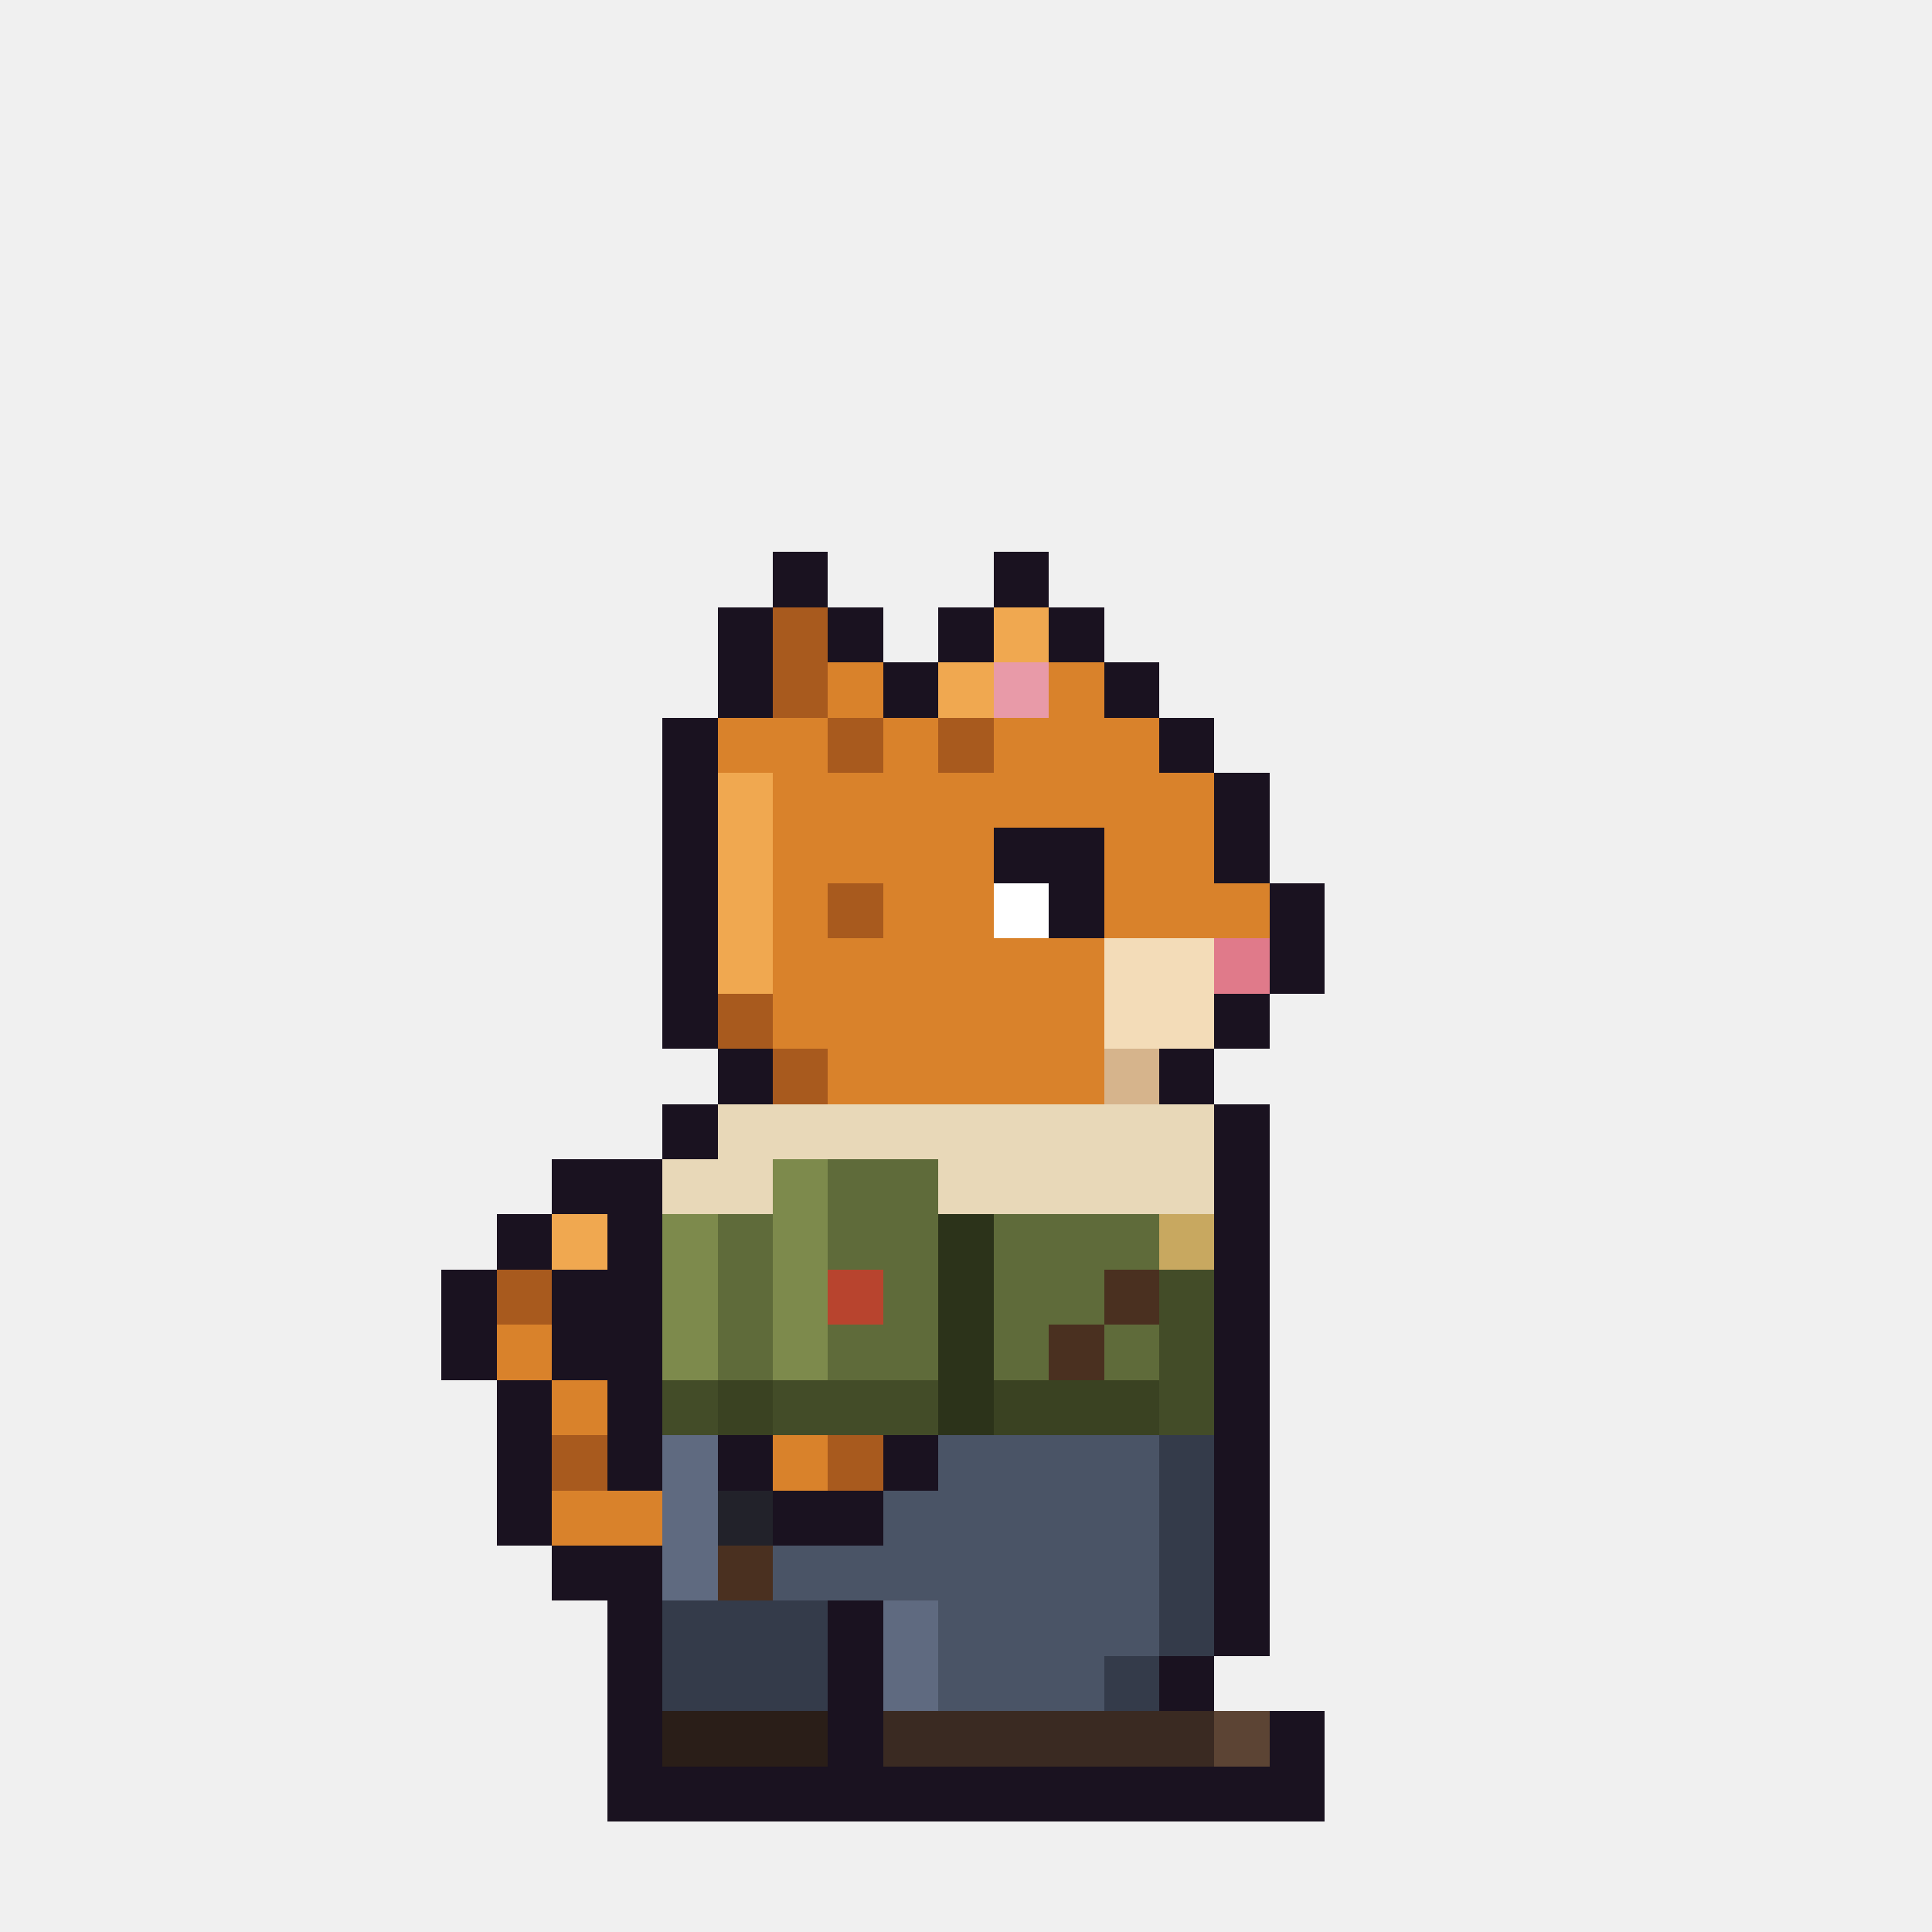
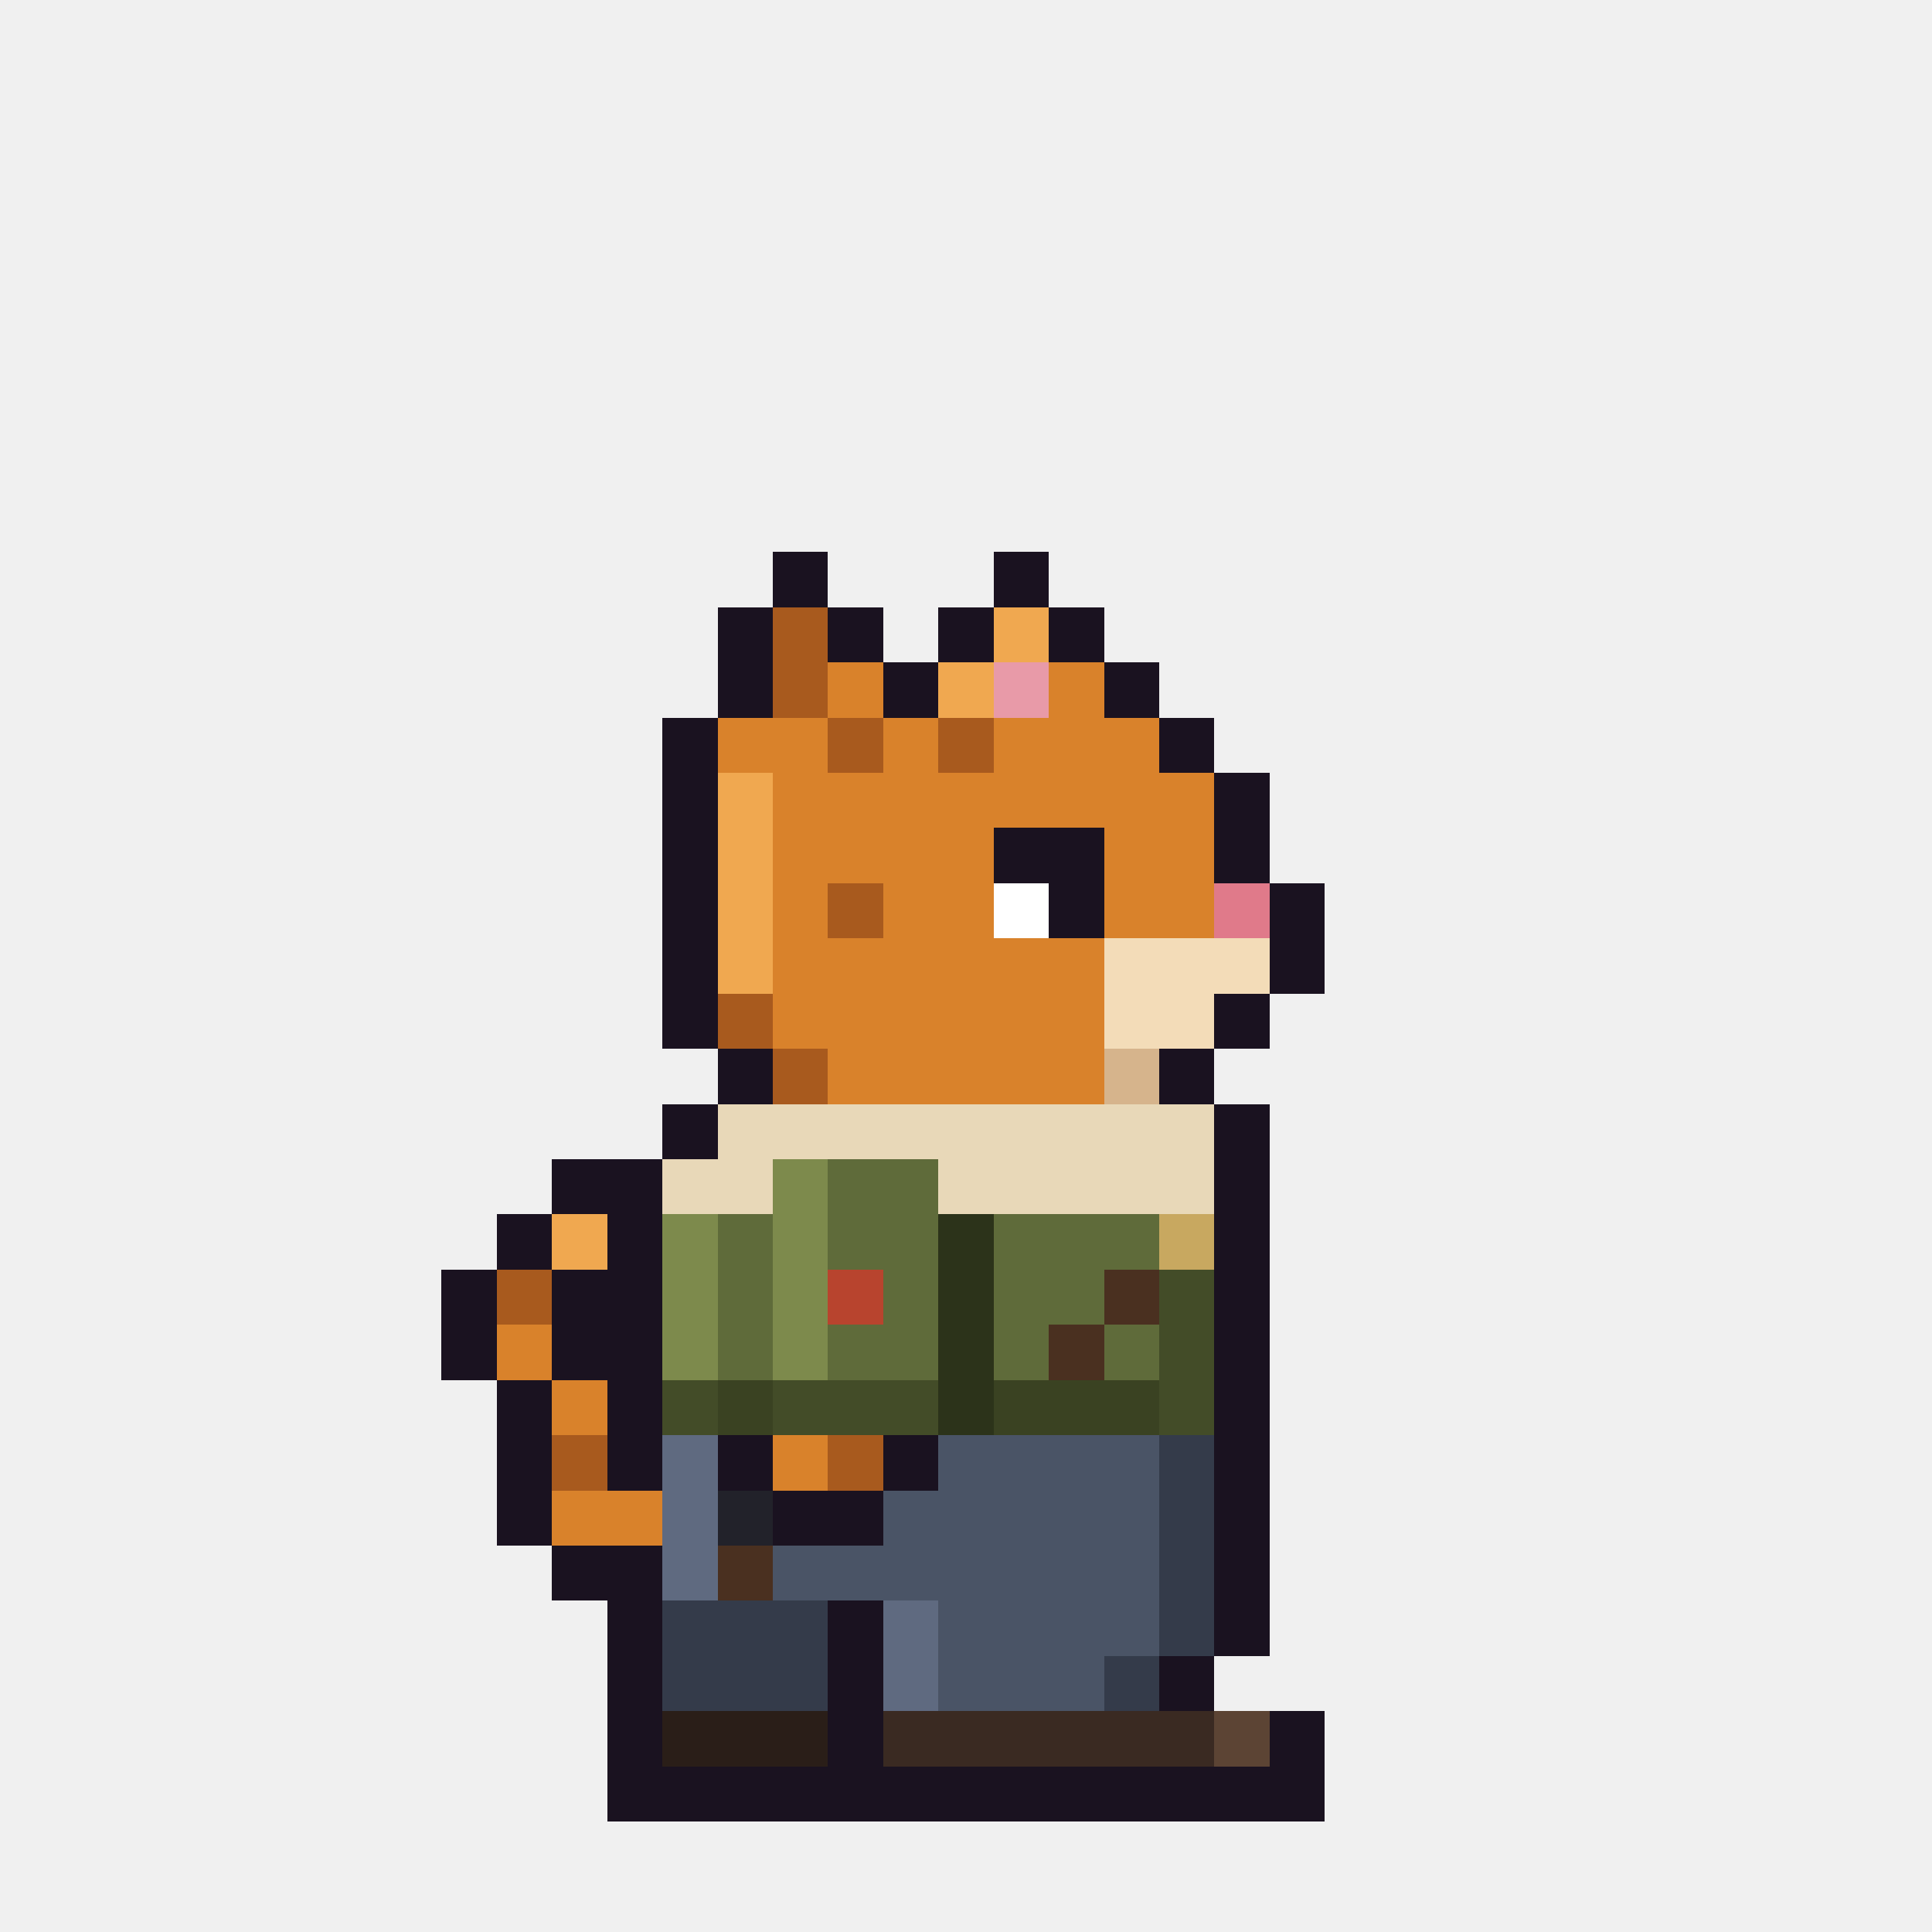
<svg xmlns="http://www.w3.org/2000/svg" viewBox="0 0 35 35" width="140" height="140" shape-rendering="crispEdges">
  <rect x="8" y="23" width="1" height="1" fill="#1a1220" />
  <rect x="8" y="24" width="1" height="1" fill="#1a1220" />
  <rect x="9" y="22" width="1" height="1" fill="#1a1220" />
  <rect x="9" y="23" width="1" height="1" fill="#a85a1e" />
  <rect x="9" y="24" width="1" height="1" fill="#d9822b" />
  <rect x="9" y="25" width="1" height="1" fill="#1a1220" />
  <rect x="9" y="26" width="1" height="1" fill="#1a1220" />
  <rect x="9" y="27" width="1" height="1" fill="#1a1220" />
  <rect x="10" y="21" width="1" height="1" fill="#1a1220" />
  <rect x="10" y="22" width="1" height="1" fill="#f0a850" />
  <rect x="10" y="23" width="1" height="1" fill="#1a1220" />
  <rect x="10" y="24" width="1" height="1" fill="#1a1220" />
  <rect x="10" y="25" width="1" height="1" fill="#d9822b" />
  <rect x="10" y="26" width="1" height="1" fill="#a85a1e" />
  <rect x="10" y="27" width="1" height="1" fill="#d9822b" />
  <rect x="10" y="28" width="1" height="1" fill="#1a1220" />
  <rect x="11" y="21" width="1" height="1" fill="#1a1220" />
  <rect x="11" y="22" width="1" height="1" fill="#1a1220" />
  <rect x="11" y="23" width="1" height="1" fill="#1a1220" />
  <rect x="11" y="24" width="1" height="1" fill="#1a1220" />
  <rect x="11" y="25" width="1" height="1" fill="#1a1220" />
  <rect x="11" y="26" width="1" height="1" fill="#1a1220" />
  <rect x="11" y="27" width="1" height="1" fill="#d9822b" />
  <rect x="11" y="28" width="1" height="1" fill="#1a1220" />
  <rect x="11" y="29" width="1" height="1" fill="#1a1220" />
  <rect x="11" y="30" width="1" height="1" fill="#1a1220" />
  <rect x="11" y="31" width="1" height="1" fill="#1a1220" />
  <rect x="11" y="32" width="1" height="1" fill="#1a1220" />
  <rect x="12" y="13" width="1" height="1" fill="#1a1220" />
  <rect x="12" y="14" width="1" height="1" fill="#1a1220" />
  <rect x="12" y="15" width="1" height="1" fill="#1a1220" />
  <rect x="12" y="16" width="1" height="1" fill="#1a1220" />
  <rect x="12" y="17" width="1" height="1" fill="#1a1220" />
  <rect x="12" y="18" width="1" height="1" fill="#1a1220" />
  <rect x="12" y="20" width="1" height="1" fill="#1a1220" />
  <rect x="12" y="21" width="1" height="1" fill="#e8d8b8" />
  <rect x="12" y="22" width="1" height="1" fill="#7d8a4c" />
  <rect x="12" y="23" width="1" height="1" fill="#7d8a4c" />
  <rect x="12" y="24" width="1" height="1" fill="#7d8a4c" />
  <rect x="12" y="25" width="1" height="1" fill="#434c28" />
  <rect x="12" y="26" width="1" height="1" fill="#5f6a80" />
  <rect x="12" y="27" width="1" height="1" fill="#5f6a80" />
  <rect x="12" y="28" width="1" height="1" fill="#5f6a80" />
  <rect x="12" y="29" width="1" height="1" fill="#343b4a" />
  <rect x="12" y="30" width="1" height="1" fill="#343b4a" />
  <rect x="12" y="31" width="1" height="1" fill="#2a1e18" />
  <rect x="12" y="32" width="1" height="1" fill="#1a1220" />
  <rect x="13" y="11" width="1" height="1" fill="#1a1220" />
  <rect x="13" y="12" width="1" height="1" fill="#1a1220" />
  <rect x="13" y="13" width="1" height="1" fill="#d9822b" />
  <rect x="13" y="14" width="1" height="1" fill="#f0a850" />
  <rect x="13" y="15" width="1" height="1" fill="#f0a850" />
  <rect x="13" y="16" width="1" height="1" fill="#f0a850" />
  <rect x="13" y="17" width="1" height="1" fill="#f0a850" />
  <rect x="13" y="18" width="1" height="1" fill="#a85a1e" />
  <rect x="13" y="19" width="1" height="1" fill="#1a1220" />
  <rect x="13" y="20" width="1" height="1" fill="#e8d8b8" />
  <rect x="13" y="21" width="1" height="1" fill="#e8d8b8" />
  <rect x="13" y="22" width="1" height="1" fill="#5f6b3a" />
  <rect x="13" y="23" width="1" height="1" fill="#5f6b3a" />
  <rect x="13" y="24" width="1" height="1" fill="#5f6b3a" />
  <rect x="13" y="25" width="1" height="1" fill="#3a4222" />
  <rect x="13" y="26" width="1" height="1" fill="#1a1220" />
  <rect x="13" y="27" width="1" height="1" fill="#22222a" />
  <rect x="13" y="28" width="1" height="1" fill="#4a3020" />
  <rect x="13" y="29" width="1" height="1" fill="#343b4a" />
  <rect x="13" y="30" width="1" height="1" fill="#343b4a" />
  <rect x="13" y="31" width="1" height="1" fill="#2a1e18" />
  <rect x="13" y="32" width="1" height="1" fill="#1a1220" />
  <rect x="14" y="10" width="1" height="1" fill="#1a1220" />
  <rect x="14" y="11" width="1" height="1" fill="#a85a1e" />
  <rect x="14" y="12" width="1" height="1" fill="#a85a1e" />
  <rect x="14" y="13" width="1" height="1" fill="#d9822b" />
  <rect x="14" y="14" width="1" height="1" fill="#d9822b" />
  <rect x="14" y="15" width="1" height="1" fill="#d9822b" />
  <rect x="14" y="16" width="1" height="1" fill="#d9822b" />
  <rect x="14" y="17" width="1" height="1" fill="#d9822b" />
  <rect x="14" y="18" width="1" height="1" fill="#d9822b" />
  <rect x="14" y="19" width="1" height="1" fill="#a85a1e" />
  <rect x="14" y="20" width="1" height="1" fill="#e8d8b8" />
  <rect x="14" y="21" width="1" height="1" fill="#7d8a4c" />
  <rect x="14" y="22" width="1" height="1" fill="#7d8a4c" />
  <rect x="14" y="23" width="1" height="1" fill="#7d8a4c" />
  <rect x="14" y="24" width="1" height="1" fill="#7d8a4c" />
  <rect x="14" y="25" width="1" height="1" fill="#434c28" />
  <rect x="14" y="26" width="1" height="1" fill="#d9822b" />
  <rect x="14" y="27" width="1" height="1" fill="#1a1220" />
  <rect x="14" y="28" width="1" height="1" fill="#4a5466" />
  <rect x="14" y="29" width="1" height="1" fill="#343b4a" />
  <rect x="14" y="30" width="1" height="1" fill="#343b4a" />
  <rect x="14" y="31" width="1" height="1" fill="#2a1e18" />
  <rect x="14" y="32" width="1" height="1" fill="#1a1220" />
  <rect x="15" y="11" width="1" height="1" fill="#1a1220" />
  <rect x="15" y="12" width="1" height="1" fill="#d9822b" />
  <rect x="15" y="13" width="1" height="1" fill="#a85a1e" />
  <rect x="15" y="14" width="1" height="1" fill="#d9822b" />
  <rect x="15" y="15" width="1" height="1" fill="#d9822b" />
  <rect x="15" y="16" width="1" height="1" fill="#a85a1e" />
  <rect x="15" y="17" width="1" height="1" fill="#d9822b" />
  <rect x="15" y="18" width="1" height="1" fill="#d9822b" />
  <rect x="15" y="19" width="1" height="1" fill="#d9822b" />
  <rect x="15" y="20" width="1" height="1" fill="#e8d8b8" />
  <rect x="15" y="21" width="1" height="1" fill="#5f6b3a" />
  <rect x="15" y="22" width="1" height="1" fill="#5f6b3a" />
  <rect x="15" y="23" width="1" height="1" fill="#b8442e" />
  <rect x="15" y="24" width="1" height="1" fill="#5f6b3a" />
  <rect x="15" y="25" width="1" height="1" fill="#434c28" />
  <rect x="15" y="26" width="1" height="1" fill="#a85a1e" />
  <rect x="15" y="27" width="1" height="1" fill="#1a1220" />
  <rect x="15" y="28" width="1" height="1" fill="#4a5466" />
  <rect x="15" y="29" width="1" height="1" fill="#1a1220" />
  <rect x="15" y="30" width="1" height="1" fill="#1a1220" />
  <rect x="15" y="31" width="1" height="1" fill="#1a1220" />
  <rect x="15" y="32" width="1" height="1" fill="#1a1220" />
  <rect x="16" y="12" width="1" height="1" fill="#1a1220" />
  <rect x="16" y="13" width="1" height="1" fill="#d9822b" />
  <rect x="16" y="14" width="1" height="1" fill="#d9822b" />
  <rect x="16" y="15" width="1" height="1" fill="#d9822b" />
  <rect x="16" y="16" width="1" height="1" fill="#d9822b" />
  <rect x="16" y="17" width="1" height="1" fill="#d9822b" />
  <rect x="16" y="18" width="1" height="1" fill="#d9822b" />
  <rect x="16" y="19" width="1" height="1" fill="#d9822b" />
  <rect x="16" y="20" width="1" height="1" fill="#e8d8b8" />
  <rect x="16" y="21" width="1" height="1" fill="#5f6b3a" />
  <rect x="16" y="22" width="1" height="1" fill="#5f6b3a" />
  <rect x="16" y="23" width="1" height="1" fill="#5f6b3a" />
  <rect x="16" y="24" width="1" height="1" fill="#5f6b3a" />
  <rect x="16" y="25" width="1" height="1" fill="#434c28" />
  <rect x="16" y="26" width="1" height="1" fill="#1a1220" />
  <rect x="16" y="27" width="1" height="1" fill="#4a5466" />
  <rect x="16" y="28" width="1" height="1" fill="#4a5466" />
  <rect x="16" y="29" width="1" height="1" fill="#5f6a80" />
  <rect x="16" y="30" width="1" height="1" fill="#5f6a80" />
  <rect x="16" y="31" width="1" height="1" fill="#3a2a22" />
  <rect x="16" y="32" width="1" height="1" fill="#1a1220" />
  <rect x="17" y="11" width="1" height="1" fill="#1a1220" />
  <rect x="17" y="12" width="1" height="1" fill="#f0a850" />
  <rect x="17" y="13" width="1" height="1" fill="#a85a1e" />
  <rect x="17" y="14" width="1" height="1" fill="#d9822b" />
  <rect x="17" y="15" width="1" height="1" fill="#d9822b" />
  <rect x="17" y="16" width="1" height="1" fill="#d9822b" />
  <rect x="17" y="17" width="1" height="1" fill="#d9822b" />
  <rect x="17" y="18" width="1" height="1" fill="#d9822b" />
  <rect x="17" y="19" width="1" height="1" fill="#d9822b" />
  <rect x="17" y="20" width="1" height="1" fill="#e8d8b8" />
  <rect x="17" y="21" width="1" height="1" fill="#e8d8b8" />
  <rect x="17" y="22" width="1" height="1" fill="#2c331a" />
  <rect x="17" y="23" width="1" height="1" fill="#2c331a" />
  <rect x="17" y="24" width="1" height="1" fill="#2c331a" />
  <rect x="17" y="25" width="1" height="1" fill="#2c331a" />
  <rect x="17" y="26" width="1" height="1" fill="#4a5466" />
  <rect x="17" y="27" width="1" height="1" fill="#4a5466" />
  <rect x="17" y="28" width="1" height="1" fill="#4a5466" />
  <rect x="17" y="29" width="1" height="1" fill="#4a5466" />
  <rect x="17" y="30" width="1" height="1" fill="#4a5466" />
  <rect x="17" y="31" width="1" height="1" fill="#3a2a22" />
  <rect x="17" y="32" width="1" height="1" fill="#1a1220" />
  <rect x="18" y="10" width="1" height="1" fill="#1a1220" />
  <rect x="18" y="11" width="1" height="1" fill="#f0a850" />
  <rect x="18" y="12" width="1" height="1" fill="#e89aa8" />
  <rect x="18" y="13" width="1" height="1" fill="#d9822b" />
  <rect x="18" y="14" width="1" height="1" fill="#d9822b" />
  <rect x="18" y="15" width="1" height="1" fill="#1a1220" />
  <rect x="18" y="16" width="1" height="1" fill="#ffffff" />
  <rect x="18" y="17" width="1" height="1" fill="#d9822b" />
  <rect x="18" y="18" width="1" height="1" fill="#d9822b" />
  <rect x="18" y="19" width="1" height="1" fill="#d9822b" />
  <rect x="18" y="20" width="1" height="1" fill="#e8d8b8" />
  <rect x="18" y="21" width="1" height="1" fill="#e8d8b8" />
  <rect x="18" y="22" width="1" height="1" fill="#5f6b3a" />
  <rect x="18" y="23" width="1" height="1" fill="#5f6b3a" />
  <rect x="18" y="24" width="1" height="1" fill="#5f6b3a" />
  <rect x="18" y="25" width="1" height="1" fill="#3a4222" />
  <rect x="18" y="26" width="1" height="1" fill="#4a5466" />
  <rect x="18" y="27" width="1" height="1" fill="#4a5466" />
  <rect x="18" y="28" width="1" height="1" fill="#4a5466" />
  <rect x="18" y="29" width="1" height="1" fill="#4a5466" />
  <rect x="18" y="30" width="1" height="1" fill="#4a5466" />
  <rect x="18" y="31" width="1" height="1" fill="#3a2a22" />
  <rect x="18" y="32" width="1" height="1" fill="#1a1220" />
  <rect x="19" y="11" width="1" height="1" fill="#1a1220" />
  <rect x="19" y="12" width="1" height="1" fill="#d9822b" />
  <rect x="19" y="13" width="1" height="1" fill="#d9822b" />
  <rect x="19" y="14" width="1" height="1" fill="#d9822b" />
  <rect x="19" y="15" width="1" height="1" fill="#1a1220" />
  <rect x="19" y="16" width="1" height="1" fill="#1a1220" />
  <rect x="19" y="17" width="1" height="1" fill="#d9822b" />
  <rect x="19" y="18" width="1" height="1" fill="#d9822b" />
  <rect x="19" y="19" width="1" height="1" fill="#d9822b" />
  <rect x="19" y="20" width="1" height="1" fill="#e8d8b8" />
  <rect x="19" y="21" width="1" height="1" fill="#e8d8b8" />
  <rect x="19" y="22" width="1" height="1" fill="#5f6b3a" />
  <rect x="19" y="23" width="1" height="1" fill="#5f6b3a" />
  <rect x="19" y="24" width="1" height="1" fill="#4a3020" />
  <rect x="19" y="25" width="1" height="1" fill="#3a4222" />
  <rect x="19" y="26" width="1" height="1" fill="#4a5466" />
  <rect x="19" y="27" width="1" height="1" fill="#4a5466" />
  <rect x="19" y="28" width="1" height="1" fill="#4a5466" />
  <rect x="19" y="29" width="1" height="1" fill="#4a5466" />
  <rect x="19" y="30" width="1" height="1" fill="#4a5466" />
  <rect x="19" y="31" width="1" height="1" fill="#3a2a22" />
  <rect x="19" y="32" width="1" height="1" fill="#1a1220" />
  <rect x="20" y="12" width="1" height="1" fill="#1a1220" />
  <rect x="20" y="13" width="1" height="1" fill="#d9822b" />
  <rect x="20" y="14" width="1" height="1" fill="#d9822b" />
  <rect x="20" y="15" width="1" height="1" fill="#d9822b" />
  <rect x="20" y="16" width="1" height="1" fill="#d9822b" />
  <rect x="20" y="17" width="1" height="1" fill="#f3dcb8" />
  <rect x="20" y="18" width="1" height="1" fill="#f3dcb8" />
  <rect x="20" y="19" width="1" height="1" fill="#d6b48c" />
  <rect x="20" y="20" width="1" height="1" fill="#e8d8b8" />
  <rect x="20" y="21" width="1" height="1" fill="#e8d8b8" />
  <rect x="20" y="22" width="1" height="1" fill="#5f6b3a" />
  <rect x="20" y="23" width="1" height="1" fill="#4a3020" />
  <rect x="20" y="24" width="1" height="1" fill="#5f6b3a" />
  <rect x="20" y="25" width="1" height="1" fill="#3a4222" />
  <rect x="20" y="26" width="1" height="1" fill="#4a5466" />
  <rect x="20" y="27" width="1" height="1" fill="#4a5466" />
  <rect x="20" y="28" width="1" height="1" fill="#4a5466" />
  <rect x="20" y="29" width="1" height="1" fill="#4a5466" />
  <rect x="20" y="30" width="1" height="1" fill="#343b4a" />
  <rect x="20" y="31" width="1" height="1" fill="#3a2a22" />
  <rect x="20" y="32" width="1" height="1" fill="#1a1220" />
  <rect x="21" y="13" width="1" height="1" fill="#1a1220" />
  <rect x="21" y="14" width="1" height="1" fill="#d9822b" />
  <rect x="21" y="15" width="1" height="1" fill="#d9822b" />
  <rect x="21" y="16" width="1" height="1" fill="#d9822b" />
  <rect x="21" y="17" width="1" height="1" fill="#f3dcb8" />
  <rect x="21" y="18" width="1" height="1" fill="#f3dcb8" />
  <rect x="21" y="19" width="1" height="1" fill="#1a1220" />
  <rect x="21" y="20" width="1" height="1" fill="#e8d8b8" />
  <rect x="21" y="21" width="1" height="1" fill="#e8d8b8" />
  <rect x="21" y="22" width="1" height="1" fill="#c8a860" />
  <rect x="21" y="23" width="1" height="1" fill="#434c28" />
  <rect x="21" y="24" width="1" height="1" fill="#434c28" />
  <rect x="21" y="25" width="1" height="1" fill="#434c28" />
  <rect x="21" y="26" width="1" height="1" fill="#343b4a" />
  <rect x="21" y="27" width="1" height="1" fill="#343b4a" />
  <rect x="21" y="28" width="1" height="1" fill="#343b4a" />
  <rect x="21" y="29" width="1" height="1" fill="#343b4a" />
  <rect x="21" y="30" width="1" height="1" fill="#1a1220" />
  <rect x="21" y="31" width="1" height="1" fill="#3a2a22" />
  <rect x="21" y="32" width="1" height="1" fill="#1a1220" />
  <rect x="22" y="14" width="1" height="1" fill="#1a1220" />
  <rect x="22" y="15" width="1" height="1" fill="#1a1220" />
-   <rect x="22" y="16" width="1" height="1" fill="#d9822b" />
-   <rect x="22" y="17" width="1" height="1" fill="#e07a8a" />
+   <rect x="22" y="16" width="1" height="1" fill="#e07a8a" />
+   <rect x="22" y="17" width="1" height="1" fill="#f3dcb8" />
  <rect x="22" y="18" width="1" height="1" fill="#1a1220" />
  <rect x="22" y="20" width="1" height="1" fill="#1a1220" />
  <rect x="22" y="21" width="1" height="1" fill="#1a1220" />
  <rect x="22" y="22" width="1" height="1" fill="#1a1220" />
  <rect x="22" y="23" width="1" height="1" fill="#1a1220" />
  <rect x="22" y="24" width="1" height="1" fill="#1a1220" />
  <rect x="22" y="25" width="1" height="1" fill="#1a1220" />
  <rect x="22" y="26" width="1" height="1" fill="#1a1220" />
  <rect x="22" y="27" width="1" height="1" fill="#1a1220" />
  <rect x="22" y="28" width="1" height="1" fill="#1a1220" />
  <rect x="22" y="29" width="1" height="1" fill="#1a1220" />
  <rect x="22" y="31" width="1" height="1" fill="#5c4434" />
  <rect x="22" y="32" width="1" height="1" fill="#1a1220" />
  <rect x="23" y="16" width="1" height="1" fill="#1a1220" />
  <rect x="23" y="17" width="1" height="1" fill="#1a1220" />
  <rect x="23" y="31" width="1" height="1" fill="#1a1220" />
  <rect x="23" y="32" width="1" height="1" fill="#1a1220" />
</svg>
